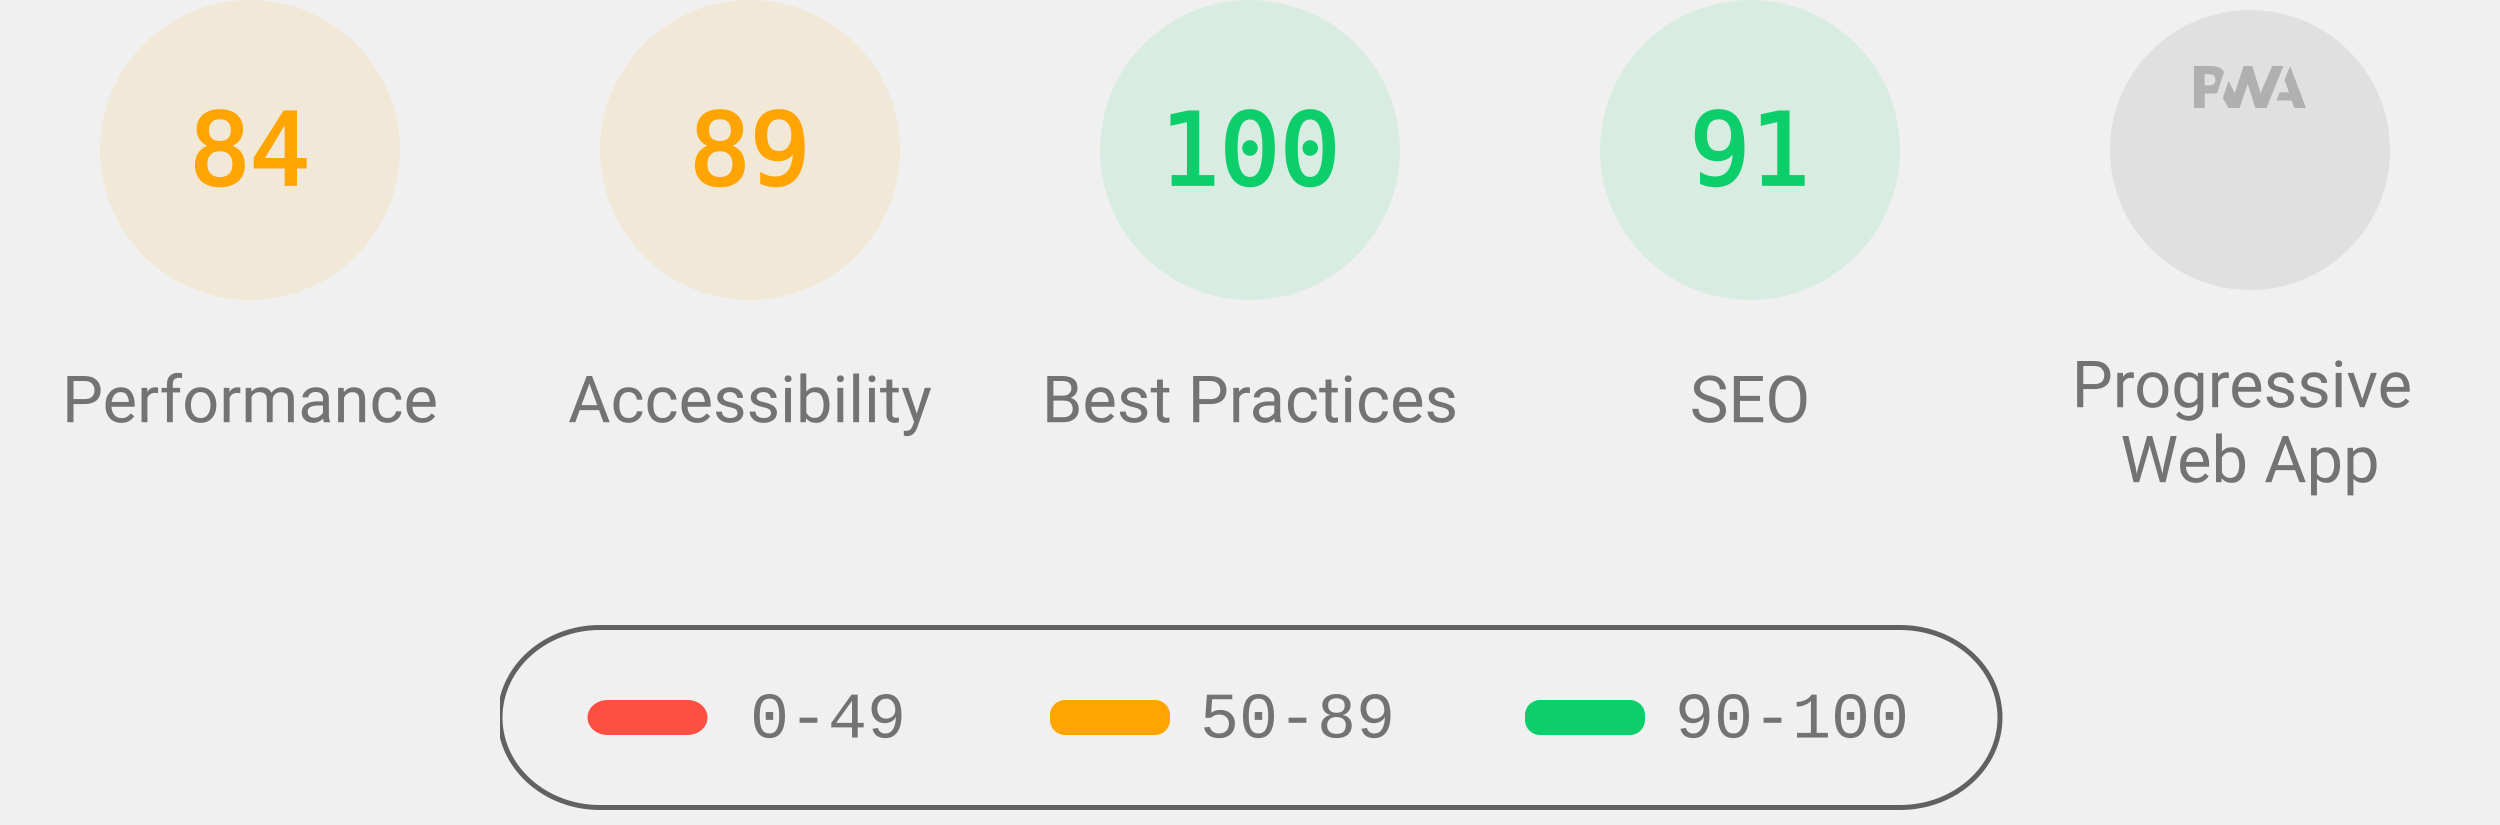
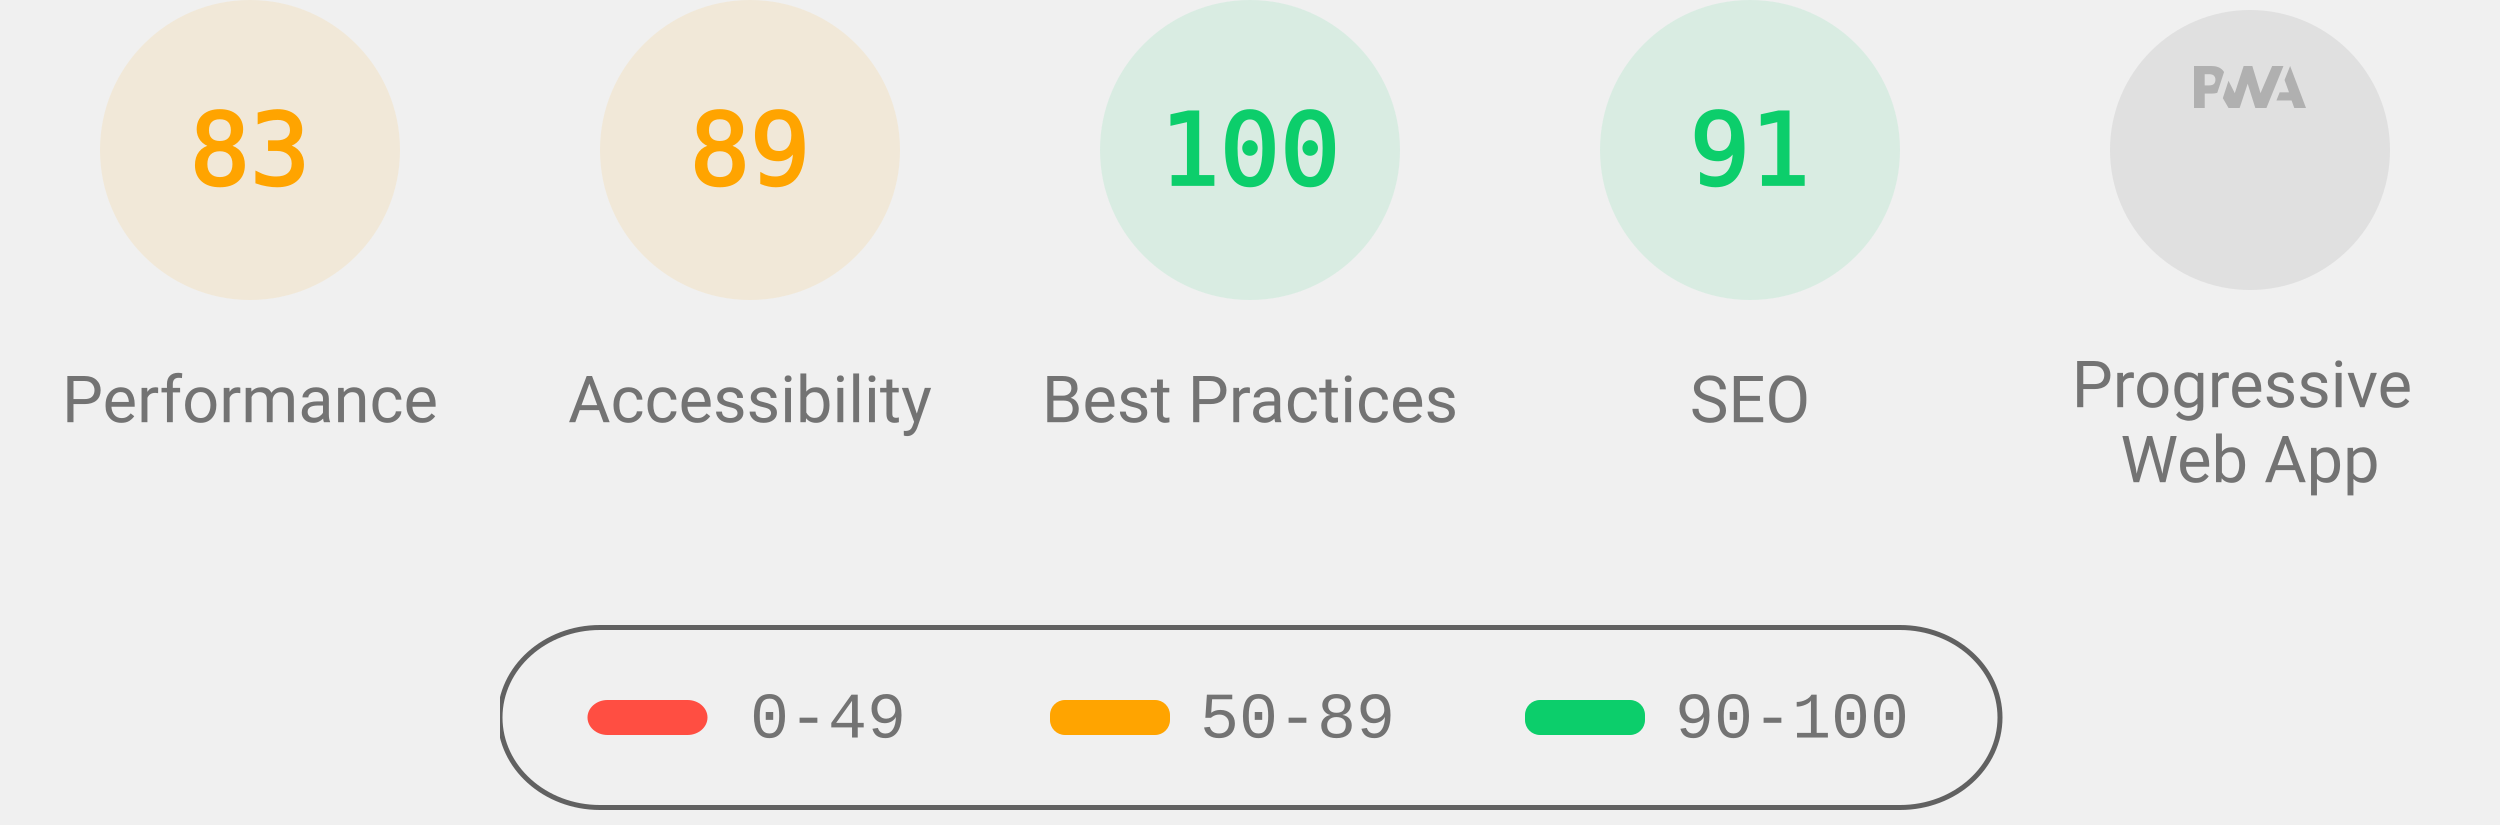
<svg xmlns="http://www.w3.org/2000/svg" class="theme--agnostic" fill="none" width="1000" height="330">
  <style>
			.gauge-base {
				opacity: 0.1
			}

			.gauge-arc {
				fill: none;
				animation-delay: 250ms;
				stroke-linecap: round;
				transform: rotate(-90deg);
				transform-origin: 100px 60px;
				animation: load-gauge 1s ease forwards
			}

			.guage-text {
				font-size: 40px;
				font-family: monospace;
				text-align: center
			}

			.guage-red {
				color: #ff4e42;
				fill: #ff4e42;
				stroke: #ff4e42
			}
			.guage-orange {
				color: #ffa400;
				fill: #ffa400;
				stroke: #ffa400
			}
			.guage-green {
				color: #0cce6b;
				fill: #0cce6b;
				stroke: #0cce6b
			}
			.theme--agnostic .guage-undefined {
				color: #5c5c5c;
				fill: #5c5c5c;
				stroke: #5c5c5c
			}
			.theme--light .guage-undefined {
				color: #1e1e1e;
				fill: #1e1e1e;
				stroke: #1e1e1e
			}
			.theme--dark .guage-undefined {
				color: #f5f5f5;
				fill: #f5f5f5;
				stroke: #f5f5f5
			}

			.guage-title {
				stroke: none;
				font-size: 26px;
				line-height: 26px;
				font-family: Roboto, Halvetica, Arial, sans-serif
			}
			.metric.guage-title {
				font-family: 'Courier New', Courier, monospace
			}
			.theme--agnostic .guage-title {
				color: #737373;
				fill: #737373
			}
			.theme--light .guage-title {
				color: #212121;
				fill: #212121
			}
			.theme--dark .guage-title {
				color: #f5f5f5;
				fill: #f5f5f5
			}

			@keyframes load-gauge {
				from {
					stroke-dasharray: 0 352.858
				}
			}
			.lh-gauge--pwa__disc {
				fill: #e0e0e0
			}
			.lh-gauge--pwa__logo {
				position: relative;
				fill: #b0b0b0
			}
			.lh-gauge--pwa__invisible {
				display: none
			}
			.lh-gauge--pwa__visible {
				display: inline
			}
			.guage-invisible {
				display: none
			}
			.lh-gauge--pwa__logo--primary-color {
				fill: #304ffe
			}
			.theme--agnostic .lh-gauge--pwa__logo--secondary-color {
				fill: #787878
			}
			.theme--light .lh-gauge--pwa__logo--secondary-color {
				fill: #3d3d3d
			}
			.theme--dark .lh-gauge--pwa__logo--secondary-color {
				fill: #d8b6b6
			}
			.theme--light #svg_2 {
				stroke: #00000022
			}
			.theme--agnostic #svg_2 {
				stroke: #616161
			}
			.theme--light #svg_2 {
				stroke: #00000022
			}
			.theme--dark #svg_2 {
				stroke: #f5f5f566
			}
		</style>
  <svg class="guage-div guage-perf guage-orange" viewBox="0 0 200 200" width="200" height="200" x="0" y="0">
    <circle class="gauge-base" r="56" cx="100" cy="60" stroke-width="8" />
-     <circle class="gauge-arc guage-arc-1" r="56" cx="100" cy="60" stroke-width="8" style="stroke-dasharray: 295.561, 351.858;" />
-     <text class="guage-text" x="100px" y="60px" alignment-baseline="central" dominant-baseline="central" text-anchor="middle">84</text>
+     <circle class="gauge-arc guage-arc-1" r="56" cx="100" cy="60" stroke-width="8" style="stroke-dasharray: 292.042, 351.858;" />
+     <text class="guage-text" x="100px" y="60px" alignment-baseline="central" dominant-baseline="central" text-anchor="middle">83</text>
    <text class="guage-title" x="100px" y="160px" alignment-baseline="central" dominant-baseline="central" text-anchor="middle">Performance</text>
  </svg>,<svg class="guage-div guage-perf guage-orange" viewBox="0 0 200 200" width="200" height="200" x="200" y="0">
    <circle class="gauge-base" r="56" cx="100" cy="60" stroke-width="8" />
    <circle class="gauge-arc guage-arc-1" r="56" cx="100" cy="60" stroke-width="8" style="stroke-dasharray: 313.154, 351.858;" />
    <text class="guage-text" x="100px" y="60px" alignment-baseline="central" dominant-baseline="central" text-anchor="middle">89</text>
    <text class="guage-title" x="100px" y="160px" alignment-baseline="central" dominant-baseline="central" text-anchor="middle">Accessibility</text>
  </svg>,<svg class="guage-div guage-perf guage-green" viewBox="0 0 200 200" width="200" height="200" x="400" y="0">
    <circle class="gauge-base" r="56" cx="100" cy="60" stroke-width="8" />
    <circle class="gauge-arc guage-arc-1" r="56" cx="100" cy="60" stroke-width="8" style="stroke-dasharray: 351.858, 351.858;" />
    <text class="guage-text" x="100px" y="60px" alignment-baseline="central" dominant-baseline="central" text-anchor="middle">100</text>
    <text class="guage-title" x="100px" y="160px" alignment-baseline="central" dominant-baseline="central" text-anchor="middle">Best Practices</text>
  </svg>,<svg class="guage-div guage-perf guage-green" viewBox="0 0 200 200" width="200" height="200" x="600" y="0">
    <circle class="gauge-base" r="56" cx="100" cy="60" stroke-width="8" />
    <circle class="gauge-arc guage-arc-1" r="56" cx="100" cy="60" stroke-width="8" style="stroke-dasharray: 320.191, 351.858;" />
    <text class="guage-text" x="100px" y="60px" alignment-baseline="central" dominant-baseline="central" text-anchor="middle">91</text>
    <text class="guage-title" x="100px" y="160px" alignment-baseline="central" dominant-baseline="central" text-anchor="middle">SEO</text>
  </svg>,<svg class="guage-div guage-pwa" viewBox="0 0 200 200" width="200" height="200" x="800" y="0">
    <svg viewBox="0 0 60 60" width="112" height="112" x="44" y="4">
      <defs>
        <linearGradient id="lh-gauge--pwa__check-circle__gradient-0" x1="50%" y1="0%" x2="50%" y2="100%">
          <stop stop-color="#00C852" offset="0%" />
          <stop stop-color="#009688" offset="100%" />
        </linearGradient>
        <linearGradient id="lh-gauge--pwa__installable__shadow-gradient-0" x1="76.056%" x2="24.111%" y1="82.995%" y2="24.735%">
          <stop stop-color="#A5D6A7" offset="0%" />
          <stop stop-color="#80CBC4" offset="100%" />
        </linearGradient>
        <linearGradient id="lh-gauge--pwa__fast-reliable__shadow-gradient-0" x1="76.056%" y1="82.995%" x2="25.678%" y2="26.493%">
          <stop stop-color="#64B5F6" offset="0%" />
          <stop stop-color="#2979FF" offset="100%" />
        </linearGradient>
        <g id="lh-gauge--pwa__fast-reliable-badge-0">
          <circle fill="#FFFFFF" cx="10" cy="10" r="10" />
          <path fill="#304FFE" d="M10 3.58l5.25 2.34v3.5c0 3.23-2.24 6.26-5.25 7-3.01-.74-5.25-3.77-5.25-7v-3.5L10 3.58zm-.47 10.74l2.76-4.83.03-.07c.04-.08 0-.24-.22-.24h-1.64l.47-3.26h-.47l-2.7 4.77c-.02.01.05-.1-.04.05-.09.16-.1.31.18.31h1.63l-.47 3.27h.47z" />
        </g>
        <g id="lh-gauge--pwa__installable-badge-0">
          <circle fill="#FFFFFF" cx="10" cy="10" r="10" />
          <path fill="#009688" d="M10 4.167A5.835 5.835 0 0 0 4.167 10 5.835 5.835 0 0 0 10 15.833 5.835 5.835 0 0 0 15.833 10 5.835 5.835 0 0 0 10 4.167zm2.917 6.416h-2.334v2.334H9.417v-2.334H7.083V9.417h2.334V7.083h1.166v2.334h2.334v1.166z" />
        </g>
      </defs>
      <g stroke="none" fill-rule="nonzero">
        <circle class="lh-gauge--pwa__disc" cx="30" cy="30" r="30" />
        <g class="lh-gauge--pwa__logo">
          <path d="M35.66 19.39l.7-1.75h2L37.4 15 38.6 12l3.4 9h-2.51l-.58-1.61z" />
          <path d="M33.52 21l3.65-9h-2.42l-2.5 5.82L30.5 12h-1.86l-1.9 5.82-1.35-2.65-1.21 3.72L25.4 21h2.38l1.72-5.2 1.64 5.2z" />
          <path fill-rule="nonzero" d="M20.3 17.91h1.48c.45 0 .85-.05 1.2-.15l.39-1.18 1.07-3.3a2.64 2.64 0 0 0-.28-.37c-.55-.6-1.36-.91-2.42-.91H18v9h2.3V17.9zm1.96-3.84c.22.22.33.5.33.87 0 .36-.1.65-.29.87-.2.23-.59.35-1.15.35h-.86v-2.41h.87c.52 0 .89.1 1.1.32z" />
        </g>
        <rect class="lh-gauge--pwa__component lh-gauge--pwa__na-line lh-gauge--pwa__invisible" fill="#FFFFFF" x="20" y="32" width="20" height="4" rx="2" />
        <g class="lh-gauge--pwa__component lh-gauge--pwa__fast-reliable-badge lh-gauge--pwa__invisible" transform="translate(20, 29)">
          <path fill="url(#lh-gauge--pwa__fast-reliable__shadow-gradient-0)" d="M33.63 19.49A30 30 0 0 1 16.2 30.36L3 17.14 17.14 3l16.49 16.49z" />
          <use href="#lh-gauge--pwa__fast-reliable-badge-0" />
        </g>
        <g class="lh-gauge--pwa__component lh-gauge--pwa__installable-badge lh-gauge--pwa__invisible" transform="translate(20, 29)">
          <path fill="url(#lh-gauge--pwa__installable__shadow-gradient-0)" d="M33.629 19.487c-4.272 5.453-10.391 9.39-17.415 10.869L3 17.142 17.142 3 33.63 19.487z" />
          <use href="#lh-gauge--pwa__installable-badge-0" />
        </g>
        <g class="lh-gauge--pwa__component lh-gauge--pwa__fast-reliable-installable-badges lh-gauge--pwa__invisible">
          <g transform="translate(8, 29)">
            <path fill="url(#lh-gauge--pwa__fast-reliable__shadow-gradient-0)" d="M16.321 30.463L3 17.143 17.142 3l22.365 22.365A29.864 29.864 0 0 1 22 31c-1.942 0-3.84-.184-5.679-.537z" />
            <use href="#lh-gauge--pwa__fast-reliable-badge-0" />
          </g>
          <g transform="translate(32, 29)">
            <path fill="url(#lh-gauge--pwa__installable__shadow-gradient-0)" d="M25.982 11.84a30.107 30.107 0 0 1-13.08 15.203L3 17.143 17.142 3l8.84 8.84z" />
            <use href="#lh-gauge--pwa__installable-badge-0" />
          </g>
        </g>
        <g class="lh-gauge--pwa__component lh-gauge--pwa__check-circle lh-gauge--pwa__invisible" transform="translate(18, 28)">
          <circle fill="#FFFFFF" cx="12" cy="12" r="12" />
          <path fill="url(#lh-gauge--pwa__check-circle__gradient-0)" d="M12 2a10 10 0 1 0 0 20 10 10 0 0 0 0-20zm-2 15l-5-5 1.41-1.41L10 14.17l7.59-7.59L19 8l-9 9z" />
        </g>
      </g>
    </svg>
    <text class="guage-title" y="160px" alignment-baseline="central" dominant-baseline="central" text-anchor="middle">
      <tspan x="100px" dy="-6px">Progressive</tspan>
      <tspan x="100px" dy="30px">Web App</tspan>
    </text>
  </svg>
  <svg width="604" height="76" x="200" y="250">
    <g>
      <rect fill="none" id="canvas_background" height="80" width="604" y="-1" x="-1" />
      <g display="none" overflow="visible" y="0" x="0" height="100%" width="100%" id="canvasGrid">
        <rect fill="url(#gridpattern)" stroke-width="0" y="0" x="0" height="100%" width="100%" />
      </g>
    </g>
    <g>
      <rect fill-opacity="0" stroke-width="2" rx="40" id="svg_2" height="72" width="600" y="1" x="0" fill="#000000" />
      <rect stroke="#000" rx="8" id="svg_3" height="14" width="48" y="30" x="35" stroke-opacity="null" stroke-width="0" fill="#ff4e42" />
      <rect stroke="#000" rx="6" id="svg_4" height="14" width="48" y="30" x="220" stroke-opacity="null" stroke-width="0" fill="#ffa400" />
      <rect stroke="#000" rx="6" id="svg_5" height="14" width="48" y="30" x="410" stroke-opacity="null" stroke-width="0" fill="#0cce6b" />
      <text class="metric guage-title" xml:space="preserve" text-anchor="start" font-size="26" id="svg_6" y="45" x="100" stroke-opacity="null" stroke-width="0" stroke="#000">0-49</text>
      <text class="metric guage-title" xml:space="preserve" text-anchor="start" font-size="26" id="svg_7" y="45" x="280" stroke-opacity="null" stroke-width="0" stroke="#000">50-89</text>
      <text class="metric guage-title" xml:space="preserve" text-anchor="start" font-size="26" id="svg_8" y="45" x="470" stroke-opacity="null" stroke-width="0" stroke="#000">90-100</text>
    </g>
  </svg>
</svg>
